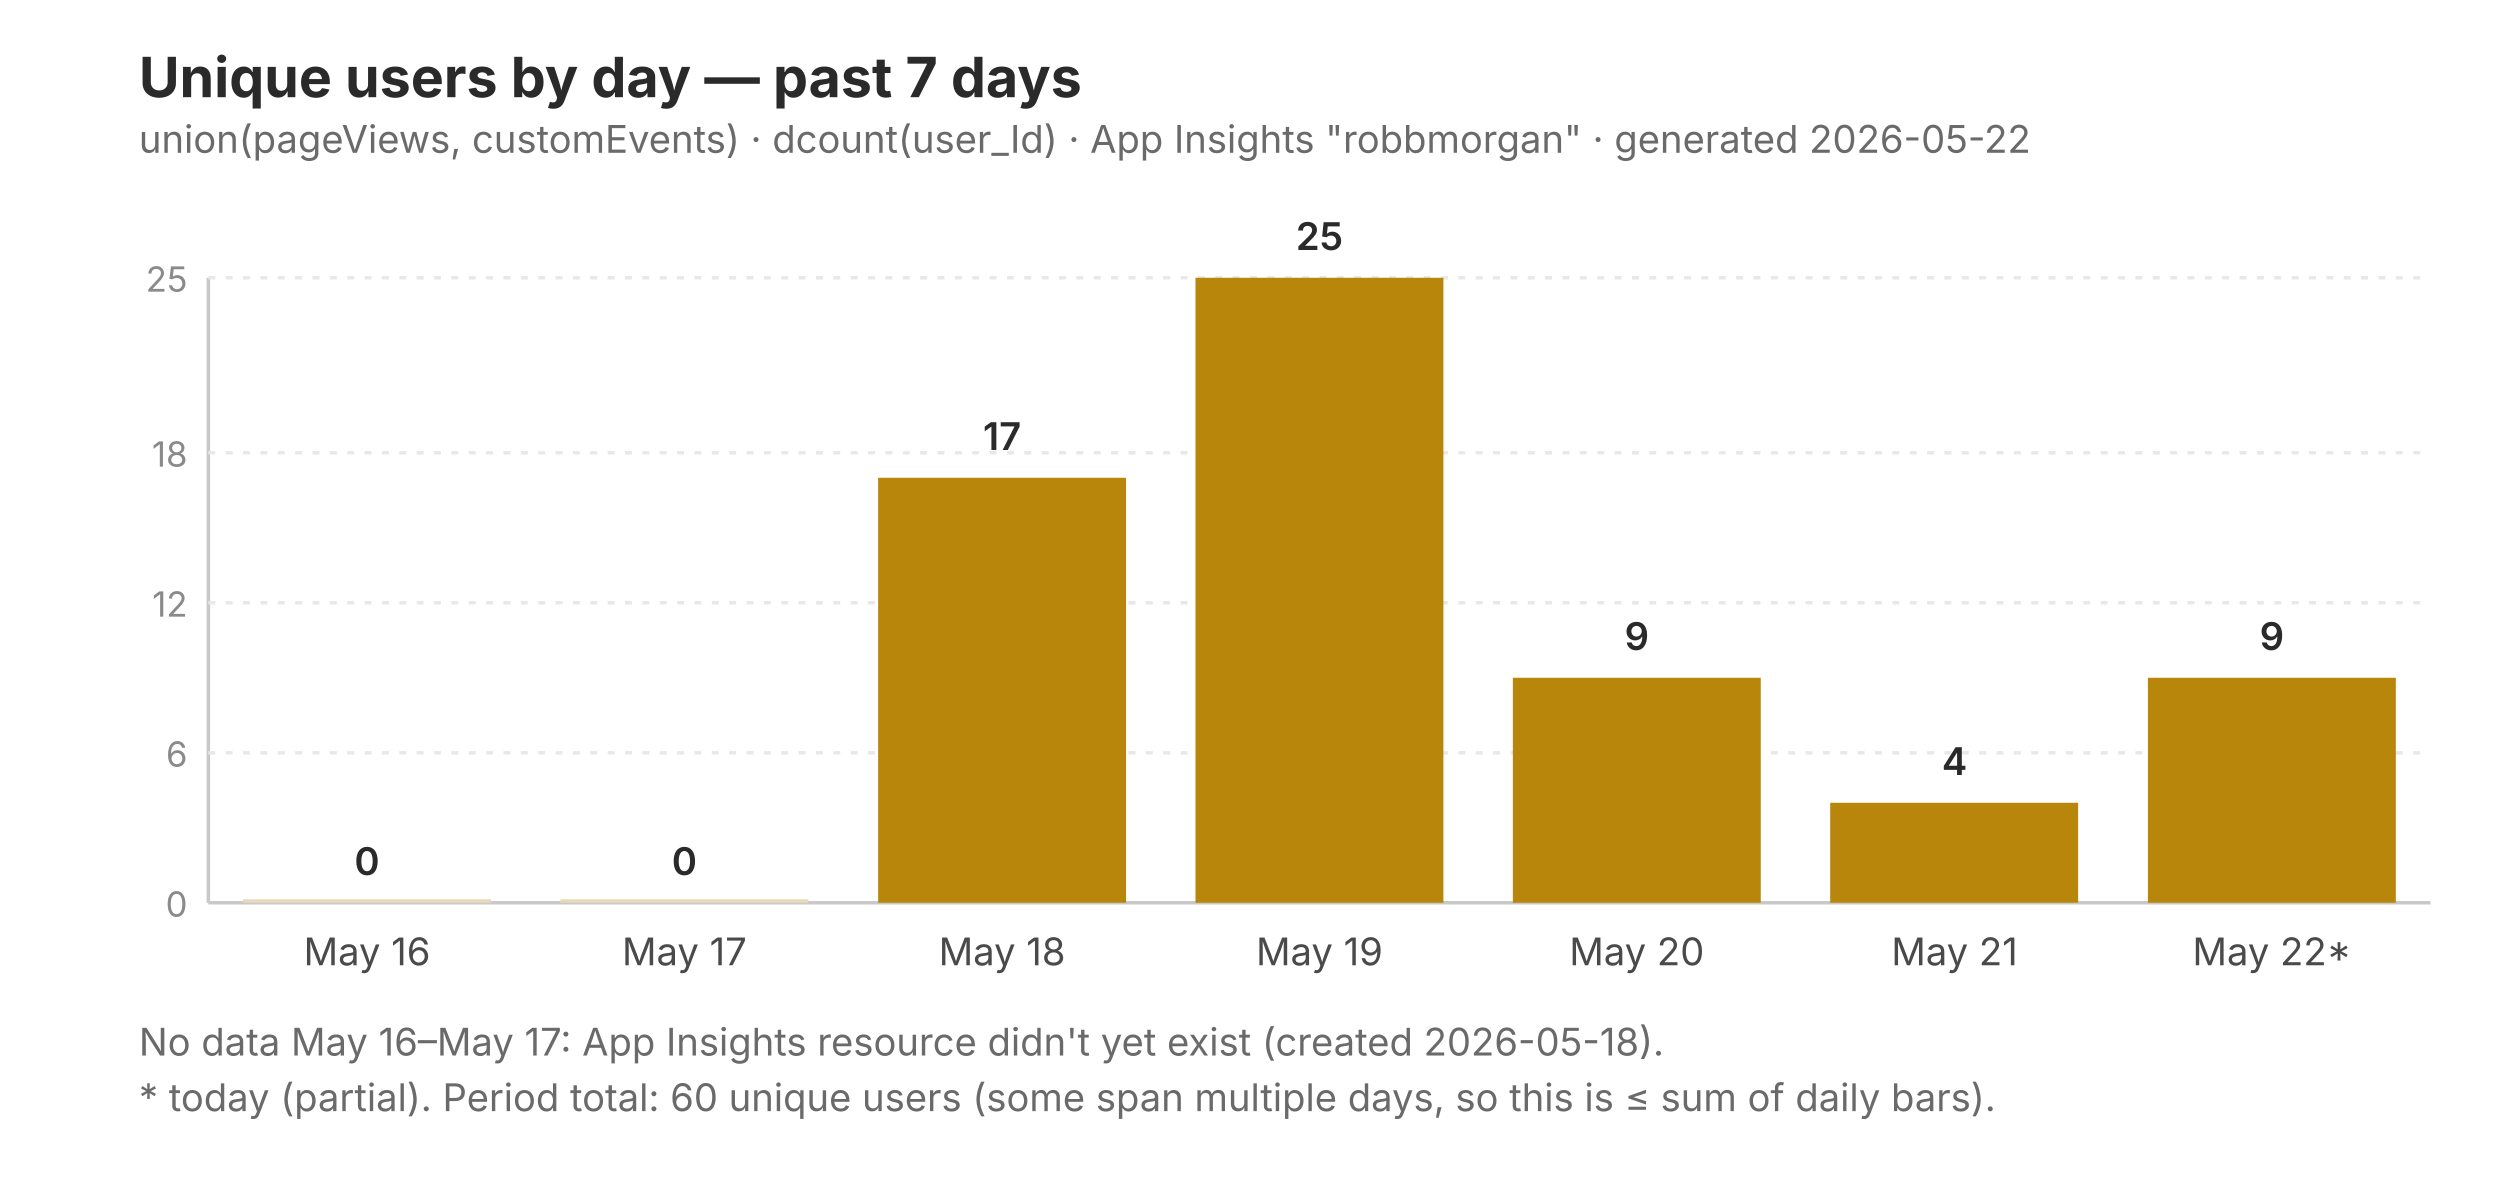
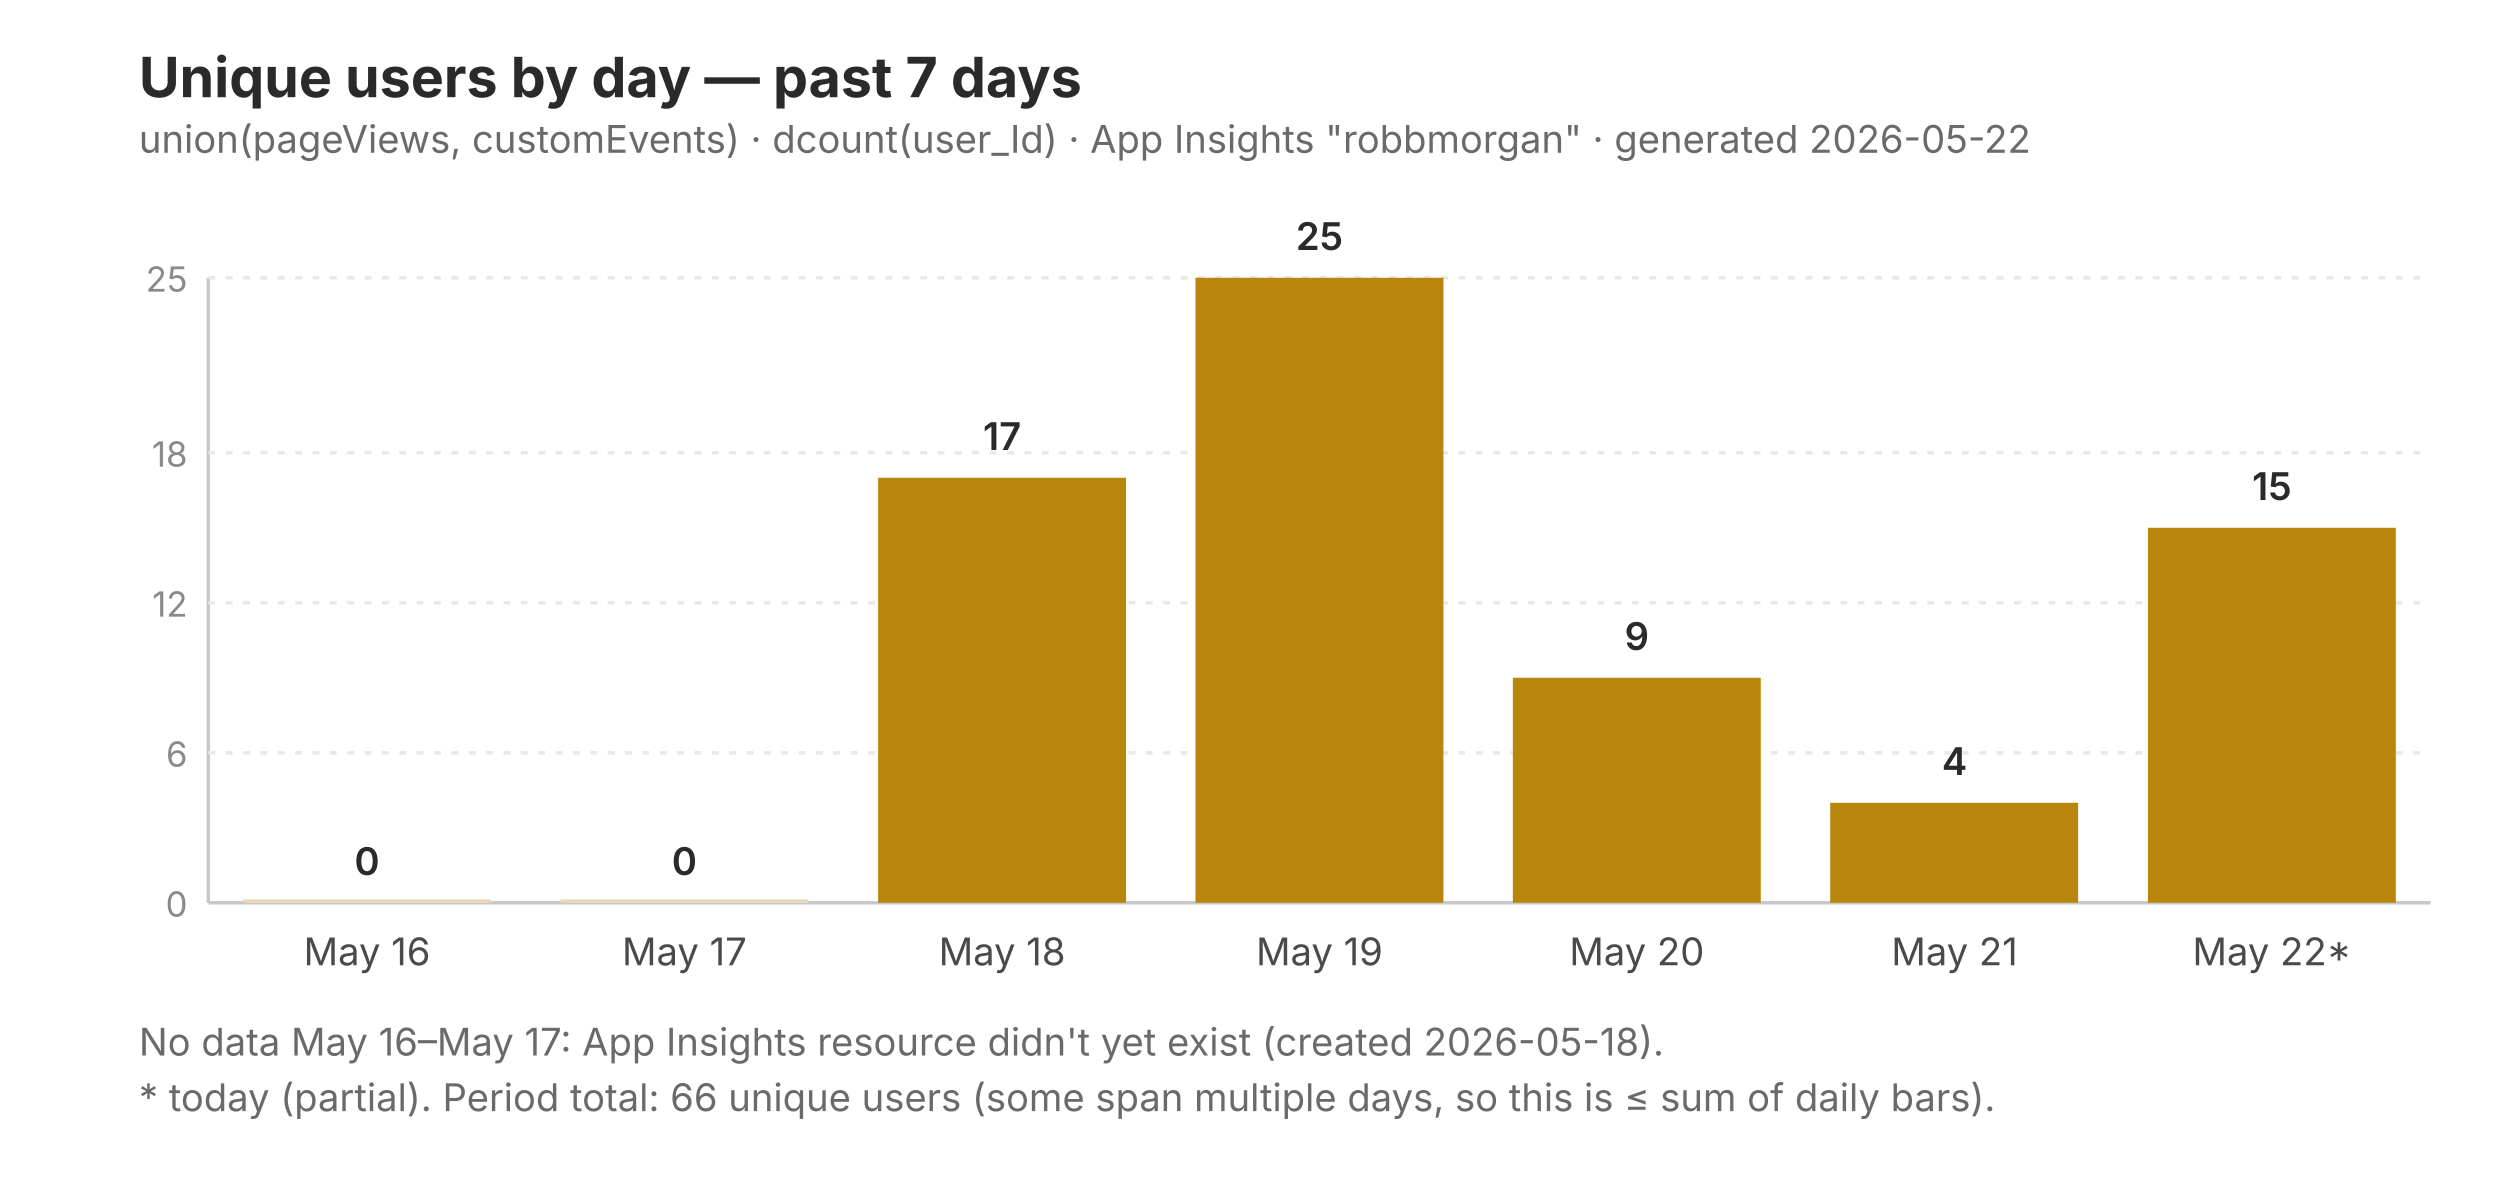
<svg xmlns="http://www.w3.org/2000/svg" viewBox="0 0 720 340" width="720" height="340" font-family="-apple-system, BlinkMacSystemFont, system-ui, sans-serif">
  <style>
    .title { font-size: 16px; font-weight: 700; fill: #2a2a2a; }
    .subtitle { font-size: 11px; fill: #6a6a6a; }
    .axis { stroke: #c8c8c8; stroke-width: 1; }
    .gridline { stroke: #e8e8e8; stroke-width: 1; stroke-dasharray: 2,3; }
    .bar { fill: #b8860b; }
    .bar-zero { fill: #e8d8b8; }
    .day-label { font-size: 11px; fill: #4a4a4a; text-anchor: middle; }
    .value-label { font-size: 11px; font-weight: 600; fill: #2a2a2a; text-anchor: middle; }
    .axis-label { font-size: 10px; fill: #8a8a8a; text-anchor: end; }
    .footer { font-size: 11px; fill: #6a6a6a; }
  </style>
  <text x="40" y="28" class="title">Unique users by day — past 7 days</text>
  <text x="40" y="44" class="subtitle">union(pageViews, customEvents) · dcount(user_Id) · App Insights "robbmorgan" · generated 2026-05-22</text>
  <line x1="60" y1="260" x2="700" y2="260" class="axis" />
  <line x1="60" y1="80" x2="60" y2="260" class="axis" />
  <text x="54" y="264.0" class="axis-label">0</text>
  <line x1="60" y1="216.8" x2="700" y2="216.8" class="gridline" />
  <text x="54" y="220.8" class="axis-label">6</text>
  <line x1="60" y1="173.6" x2="700" y2="173.6" class="gridline" />
  <text x="54" y="177.6" class="axis-label">12</text>
  <line x1="60" y1="130.4" x2="700" y2="130.4" class="gridline" />
  <text x="54" y="134.4" class="axis-label">18</text>
  <line x1="60" y1="80.0" x2="700" y2="80.0" class="gridline" />
  <text x="54" y="84.0" class="axis-label">25</text>
  <rect x="70.0" y="259.0" width="71.4" height="1.0" class="bar-zero" />
  <text x="105.7" y="252.0" class="value-label">0</text>
  <text x="105.7" y="278" class="day-label">May 16</text>
  <rect x="161.4" y="259.0" width="71.4" height="1.0" class="bar-zero" />
  <text x="197.1" y="252.0" class="value-label">0</text>
  <text x="197.1" y="278" class="day-label">May 17</text>
  <rect x="252.9" y="137.6" width="71.4" height="122.4" class="bar" />
  <text x="288.6" y="129.6" class="value-label">17</text>
  <text x="288.6" y="278" class="day-label">May 18</text>
  <rect x="344.3" y="80.0" width="71.4" height="180.0" class="bar" />
  <text x="380.0" y="72.0" class="value-label">25</text>
  <text x="380.0" y="278" class="day-label">May 19</text>
  <rect x="435.7" y="195.2" width="71.4" height="64.8" class="bar" />
  <text x="471.4" y="187.2" class="value-label">9</text>
  <text x="471.4" y="278" class="day-label">May 20</text>
  <rect x="527.1" y="231.2" width="71.4" height="28.8" class="bar" />
  <text x="562.9" y="223.2" class="value-label">4</text>
  <text x="562.9" y="278" class="day-label">May 21</text>
-   <rect x="618.6" y="195.2" width="71.4" height="64.8" class="bar" />
-   <text x="654.3" y="187.2" class="value-label">9</text>
+   <rect x="618.6" y="152.0" width="71.4" height="108.0" class="bar" />
+   <text x="654.3" y="144.0" class="value-label">15</text>
  <text x="654.3" y="278" class="day-label">May 22*</text>
  <text x="40" y="304" class="footer">No data May 16–May 17: App Insights resource didn't yet exist (created 2026-05-18).</text>
-   <text x="40" y="320" class="footer">* today (partial). Period total: 60 unique users (some span multiple days, so this is ≤ sum of daily bars).</text>
+   <text x="40" y="320" class="footer">* today (partial). Period total: 66 unique users (some span multiple days, so this is ≤ sum of daily bars).</text>
</svg>
